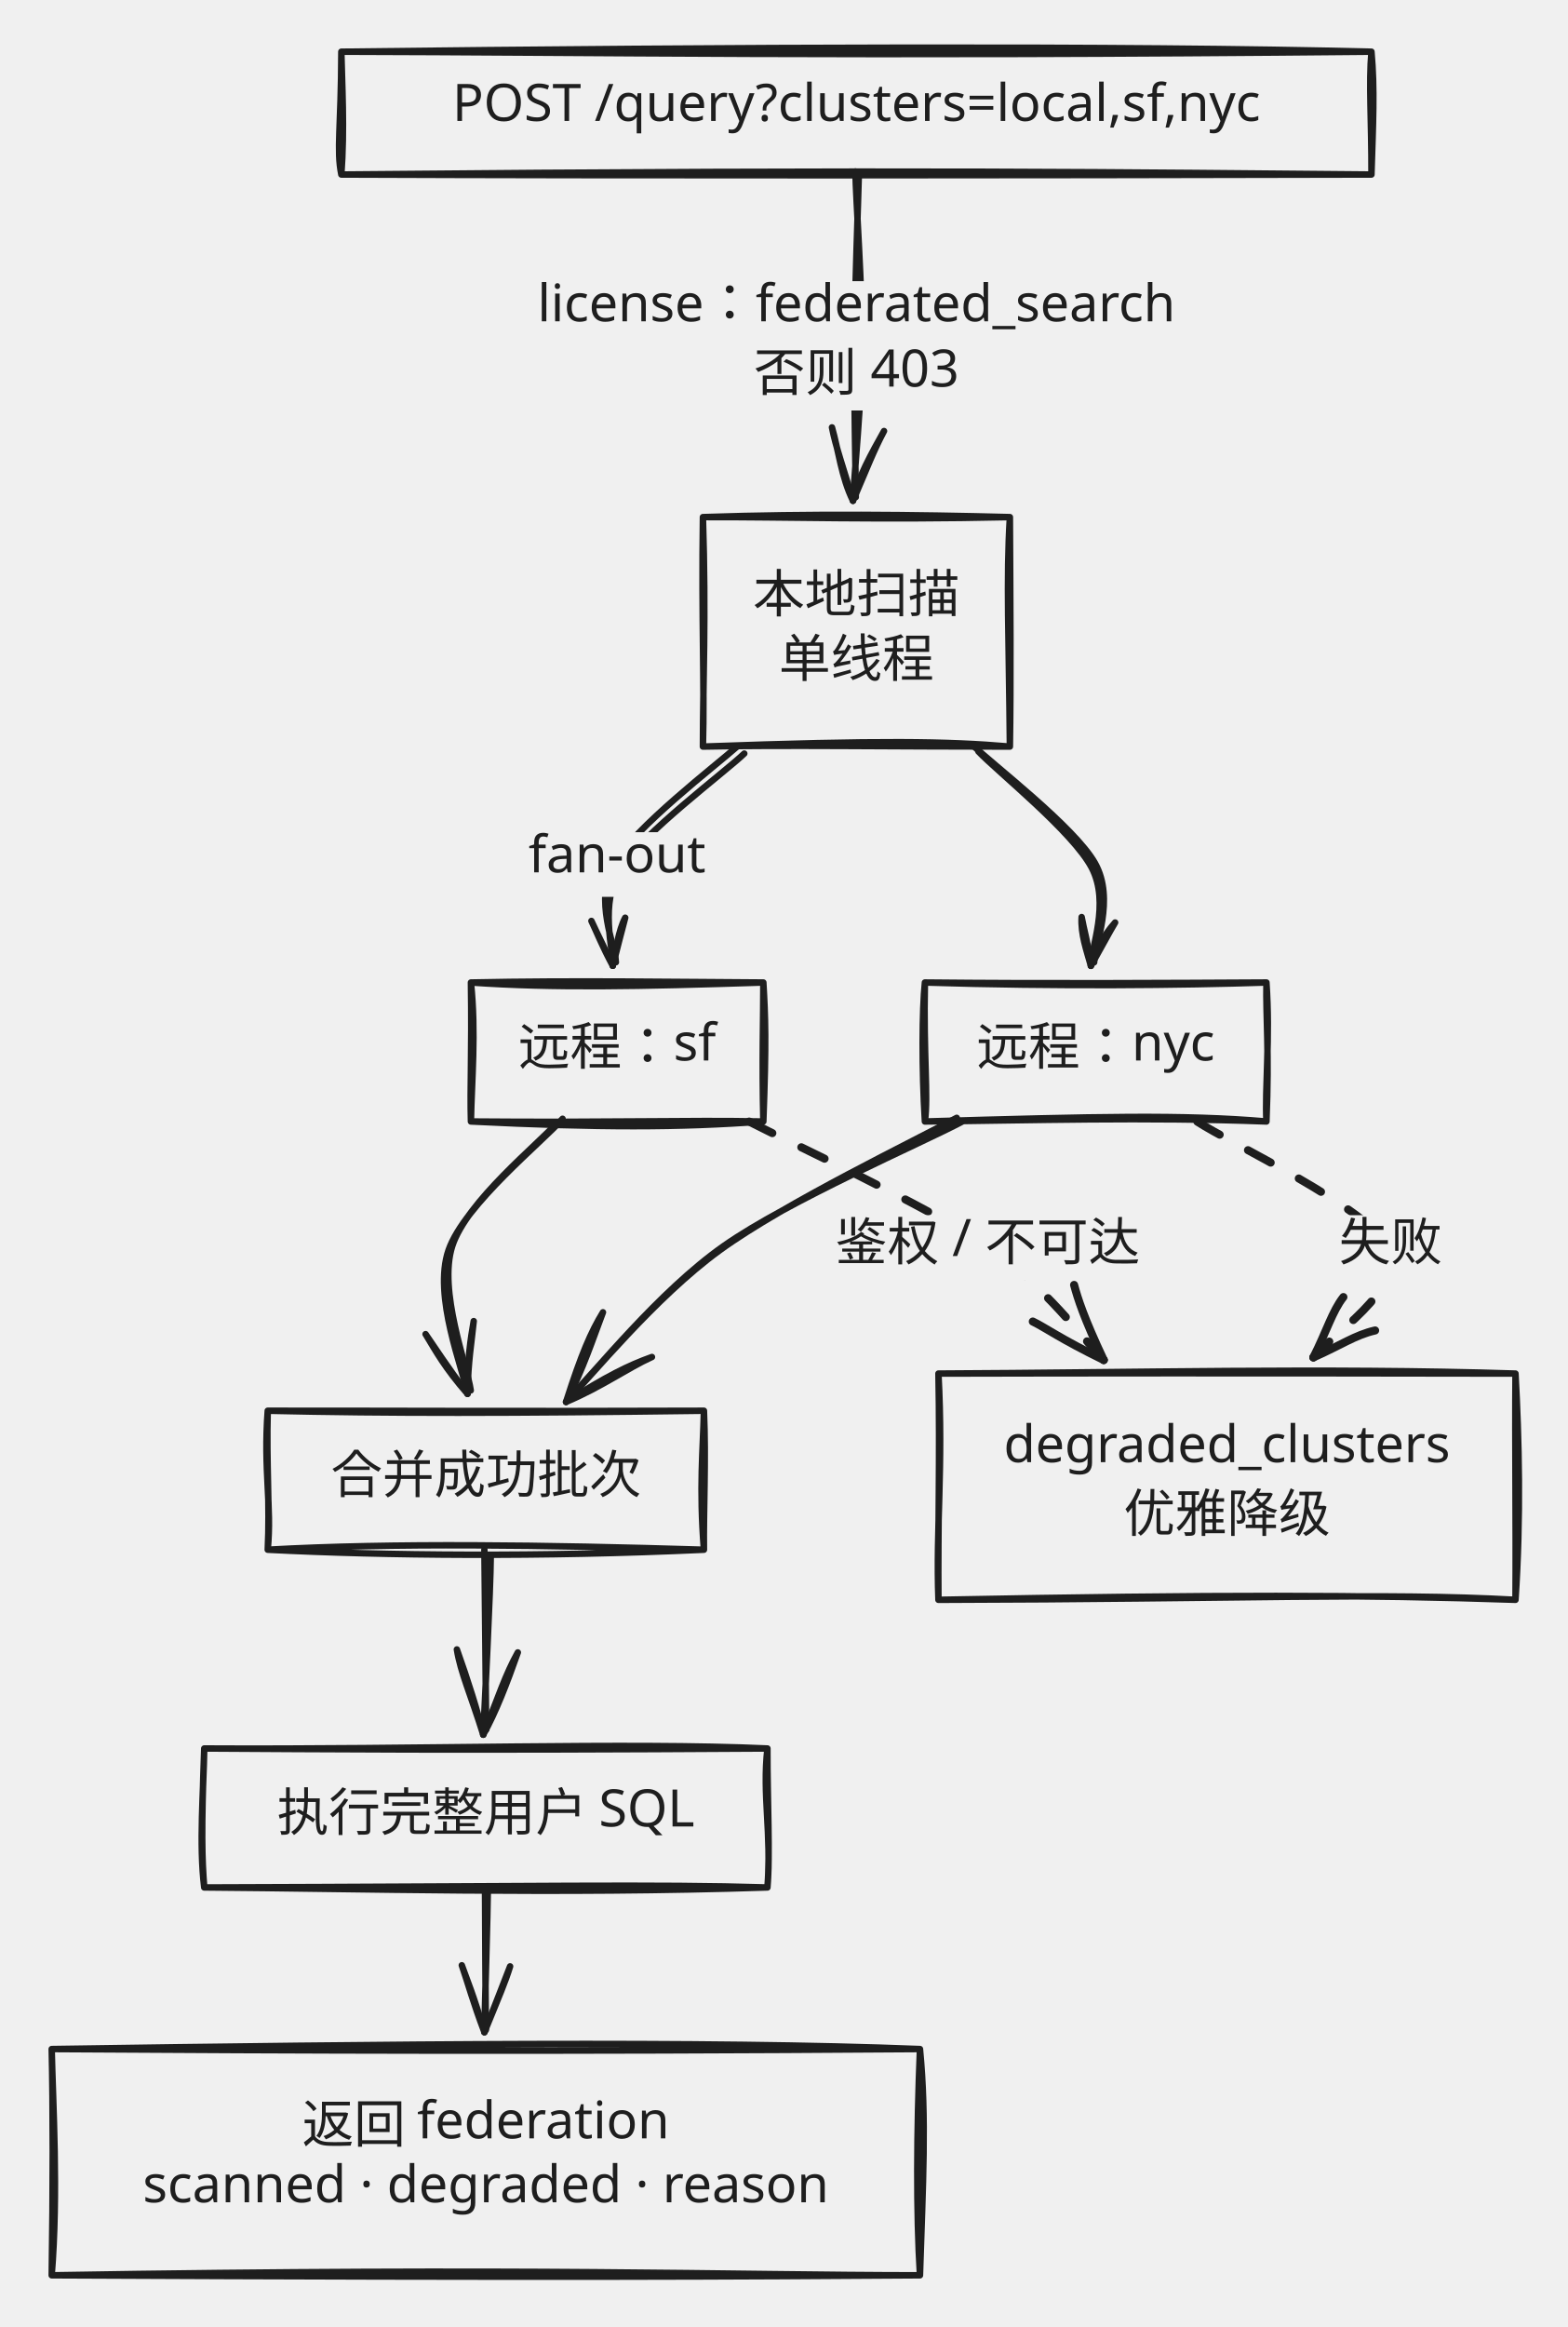
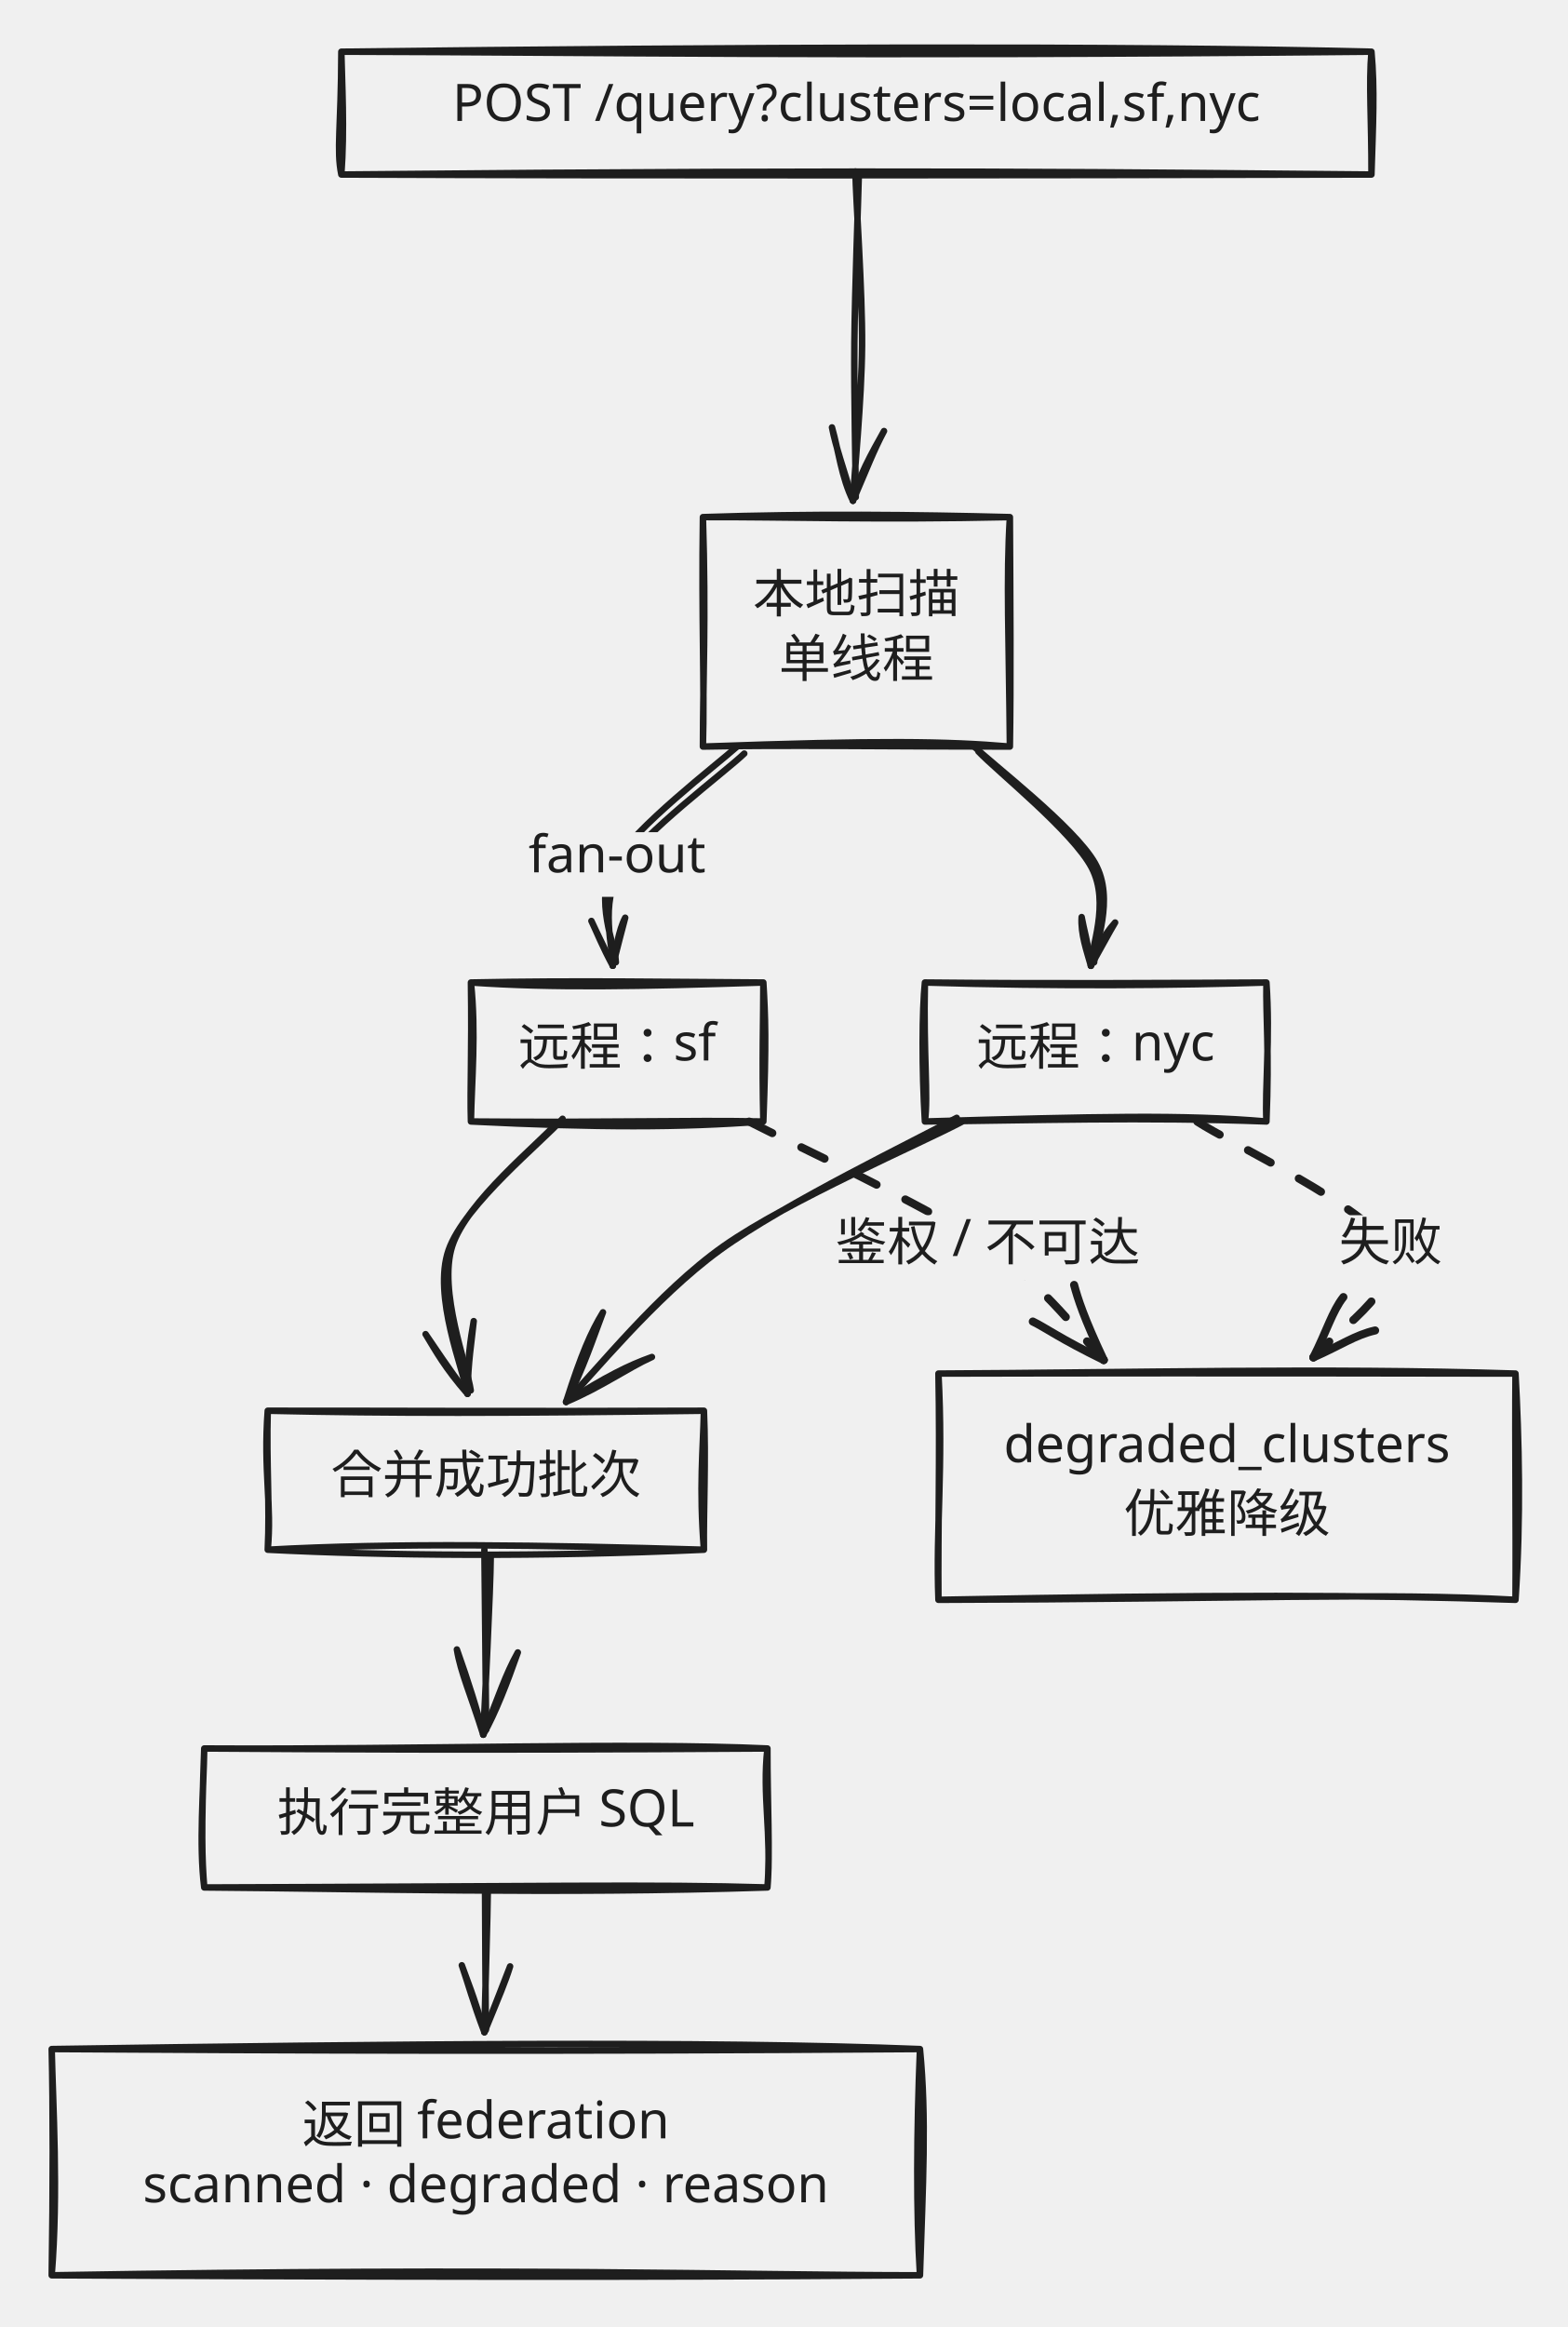
<svg xmlns="http://www.w3.org/2000/svg" version="1.1" viewBox="0 0 485.031 720">
  <defs>
    
  </defs>
  <g stroke-linecap="round" transform="translate(105.6406 16) rotate(0 159.4062 19)">
    <path d="M0 0 C77.76 0.16, 153.9 1.59, 318.81 0 M0 0 C121.61 -1.45, 241.97 -1.91, 318.81 0 M318.81 0 C317.94 9.89, 318.86 21.56, 318.81 38 M318.81 0 C319.87 11.54, 319.28 22.57, 318.81 38 M318.81 38 C204.69 38.27, 90.97 38.36, 0 38 M318.81 38 C248.17 37.4, 176.58 36.3, 0 38 M0 38 C-1.56 30.36, -0.07 23.58, 0 0 M0 38 C1.04 24.17, 0.19 9.28, 0 0" stroke="#1e1e1e" stroke-width="2" fill="none" />
  </g>
  <g stroke-linecap="round" transform="translate(217.5469 160) rotate(0 47.5 35.5)">
    <path d="M0 0 C25.47 -0.09, 53.47 0.91, 95 0 M0 0 C33.12 -1.12, 65.8 -0.76, 95 0 M95 0 C93.83 19.18, 94.71 37.74, 95 71 M95 0 C95.14 25.47, 95.33 50.98, 95 71 M95 71 C75.58 69.34, 55.04 69.02, 0 71 M95 71 C60.5 71, 23.85 70.48, 0 71 M0 71 C0.01 50.6, 0.99 31.75, 0 0 M0 71 C0.54 51.38, -0.47 32.28, 0 0" stroke="#1e1e1e" stroke-width="2" fill="none" />
  </g>
  <g stroke-linecap="round" transform="translate(145.7461 304) rotate(0 45.25 21.5)">
    <path d="M0 0 C25.7 1.77, 51.8 1.24, 90.5 0 M0 0 C31.88 -0.68, 64.64 -0.13, 90.5 0 M90.5 0 C90.51 11.22, 90.04 23.56, 90.5 43 M90.5 0 C91.12 10.41, 91.43 18.21, 90.5 43 M90.5 43 C64.54 44.93, 39.5 44.95, 0 43 M90.5 43 C66.96 42.53, 43.33 43.38, 0 43 M0 43 C0.22 30.54, 1.65 15.43, 0 0 M0 43 C-0.31 32.14, 0.32 22.37, 0 0" stroke="#1e1e1e" stroke-width="2" fill="none" />
  </g>
  <g stroke-linecap="round" transform="translate(286.2461 304) rotate(0 52.85156 21.5)">
    <path d="M0 0 C40.97 1.28, 79.87 0.84, 105.7 0 M0 0 C37.46 0.39, 76.33 0.16, 105.7 0 M105.7 0 C105.5 11, 106.61 21.01, 105.7 43 M105.7 0 C106.9 17.13, 105.18 32.87, 105.7 43 M105.7 43 C80.14 40.8, 53.22 41.46, 0 43 M105.7 43 C68.14 41.58, 32.42 42.69, 0 43 M0 43 C1.08 34.88, -0.47 22.75, 0 0 M0 43 C-0.99 26.71, -0.88 8.53, 0 0" stroke="#1e1e1e" stroke-width="2" fill="none" />
  </g>
  <g stroke-linecap="round" transform="translate(82.85938 436.5) rotate(0 67.5 21.5)">
    <path d="M0 0 C38.77 -0.02, 75.51 0.21, 135 0 M0 0 C37.44 0.85, 74.82 0.8, 135 0 M135 0 C134.74 12.08, 133.46 23.66, 135 43 M135 0 C135.67 15.09, 134.84 31.38, 135 43 M135 43 C84.54 45.31, 36.29 44.84, 0 43 M135 43 C85.78 41.52, 38.62 40.85, 0 43 M0 43 C1.33 29.4, -1.38 18.61, 0 0 M0 43 C0.69 29.05, -0.45 16.64, 0 0" stroke="#1e1e1e" stroke-width="2" fill="none" />
  </g>
  <g stroke-linecap="round" transform="translate(290.4375 425) rotate(0 89.29688 35)">
    <path d="M0 0 C60 -0.27, 119.22 -1.86, 178.59 0 M0 0 C43.95 -0.1, 88.17 -0.16, 178.59 0 M178.59 0 C179.69 20.01, 180.3 44.57, 178.59 70 M178.59 0 C178.39 22.52, 178.77 46.2, 178.59 70 M178.59 70 C137.38 67.72, 94.31 69.77, 0 70 M178.59 70 C132.74 68.44, 86.37 68.35, 0 70 M0 70 C-0.83 48.03, 1.54 28.96, 0 0 M0 70 C-0.18 47.84, 0.5 25.87, 0 0" stroke="#1e1e1e" stroke-width="2" fill="none" />
  </g>
  <g stroke-linecap="round" transform="translate(63.21094 541) rotate(0 87.14844 21.5)">
    <path d="M0 0 C66.89 0.37, 131.04 -1.93, 174.3 0 M0 0 C36.74 0.19, 73.8 0.64, 174.3 0 M174.3 0 C172.66 14.58, 175.64 26.25, 174.3 43 M174.3 0 C174.27 16.28, 175.16 32.85, 174.3 43 M174.3 43 C109.18 45.13, 46.99 43.33, 0 43 M174.3 43 C139.45 41.94, 104.35 42.69, 0 43 M0 43 C-1.68 29.65, -0.19 12.68, 0 0 M0 43 C-0.72 34.1, -0.94 25.38, 0 0" stroke="#1e1e1e" stroke-width="2" fill="none" />
  </g>
  <g stroke-linecap="round" transform="translate(16 634) rotate(0 134.3594 35)">
    <path d="M0 0 C103.11 -1.56, 203.44 -2.59, 268.72 0 M0 0 C76 0.47, 152.65 0.82, 268.72 0 M268.72 0 C270.81 21.37, 269.62 41.71, 268.72 70 M268.72 0 C267.69 25.54, 267.53 50.52, 268.72 70 M268.72 70 C209.63 69.96, 148.4 67.5, 0 70 M268.72 70 C213.21 70.37, 158.92 70.76, 0 70 M0 70 C2.08 44.54, 0.37 16.95, 0 0 M0 70 C0.42 43.22, 0.42 18.12, 0 0" stroke="#1e1e1e" stroke-width="2" fill="none" />
  </g>
  <g mask="url(#mask-RTcQNdiIyiFtSg4Mn5xo1)" stroke-linecap="round">
    <g transform="translate(265.047 54.5) rotate(0 0 49.85)">
      <path d="M0.75 -0.26 C0.55 8.2, -0.47 34.86, -0.63 51.46 C-0.78 68.05, -0.22 91.35, -0.19 99.31 M-0.31 -1.44 C-0.18 7.07, 1.88 35.47, 1.76 52.45 C1.63 69.42, -0.69 92.48, -1.06 100.43" stroke="#1e1e1e" stroke-width="2" fill="none" />
    </g>
    <g transform="translate(265.047 54.5) rotate(0 0 49.85)">
      <path d="M-7.56 77.74 C-5.58 84.62, -4.61 93.3, -1.06 100.43 M-7.56 77.74 C-6.35 83.92, -4.17 89.77, -1.06 100.43" stroke="#1e1e1e" stroke-width="2" fill="none" />
    </g>
    <g transform="translate(265.047 54.5) rotate(0 0 49.85)">
      <path d="M8.55 78.87 C4.87 85.45, 0.19 93.74, -1.06 100.43 M8.55 78.87 C5.44 84.69, 3.31 90.24, -1.06 100.43" stroke="#1e1e1e" stroke-width="2" fill="none" />
    </g>
  </g>
  <mask id="mask-RTcQNdiIyiFtSg4Mn5xo1">
    <rect x="0" y="0" fill="#fff" width="365.047" height="255.2" />
-     <rect x="180.652" y="87" fill="#000" width="168.789" height="40" opacity="1" />
  </mask>
  <g mask="url(#mask-Mia2sLsZjXis-1bW0ZINE)" stroke-linecap="round">
    <g transform="translate(228.536 231.5) rotate(0 -18.77 33.35)">
      <path d="M-0.26 -0.63 C-6.8 5.22, -32.31 24.66, -38.58 35.81 C-44.86 46.95, -38.03 61.17, -37.93 66.23 M1.81 1.66 C-4.44 7.63, -29.64 26.3, -36.42 37.24 C-43.2 48.18, -38.64 62.35, -38.89 67.31" stroke="#1e1e1e" stroke-width="2" fill="none" />
    </g>
    <g transform="translate(228.536 231.5) rotate(0 -18.77 33.35)">
      <path d="M-45.5 53.45 C-43.85 57.09, -40.93 62.89, -38.89 67.31 M-45.5 53.45 C-43.76 57.09, -42.21 61.14, -38.89 67.31" stroke="#1e1e1e" stroke-width="2" fill="none" />
    </g>
    <g transform="translate(228.536 231.5) rotate(0 -18.77 33.35)">
      <path d="M-35.04 52.45 C-37.13 56.42, -37.95 62.58, -38.89 67.31 M-35.04 52.45 C-36.04 56.3, -37.22 60.61, -38.89 67.31" stroke="#1e1e1e" stroke-width="2" fill="none" />
    </g>
  </g>
  <mask id="mask-Mia2sLsZjXis-1bW0ZINE">
    <rect x="0" y="0" fill="#fff" width="366.076" height="399.2" />
    <rect x="167.894" y="257.5" fill="#000" width="46.203" height="20" opacity="1" />
  </mask>
  <g stroke-linecap="round">
    <g transform="translate(301.558 231.5) rotate(0 18.77 33.35)">
      <path d="M-0.63 -1.04 C5.47 4.93, 31.06 24.4, 37.35 35.61 C43.63 46.83, 37.13 61.05, 37.07 66.25 M1.25 1.02 C7.11 7.19, 30.5 25.9, 36.3 36.95 C42.1 48, 35.95 62.17, 36.06 67.33" stroke="#1e1e1e" stroke-width="2" fill="none" />
    </g>
    <g transform="translate(301.558 231.5) rotate(0 18.77 33.35)">
      <path d="M33.2 52.25 C32.87 57.49, 34.75 62.61, 36.06 67.33 M33.2 52.25 C33.88 56.1, 35.06 59.57, 36.06 67.33" stroke="#1e1e1e" stroke-width="2" fill="none" />
    </g>
    <g transform="translate(301.558 231.5) rotate(0 18.77 33.35)">
      <path d="M43.56 53.94 C39.48 58.51, 37.6 63.02, 36.06 67.33 M43.56 53.94 C41.53 57.35, 39.98 60.38, 36.06 67.33" stroke="#1e1e1e" stroke-width="2" fill="none" />
    </g>
  </g>
  <mask />
  <g stroke-linecap="round">
    <g transform="translate(173.501 347.5) rotate(0 -16.571 41.625)">
      <path d="M-1.04 -0.19 C-6.59 6.25, -29.07 24.22, -33.53 38.03 C-37.99 51.85, -28.85 75.18, -27.81 82.71 M0.61 -1.34 C-5.11 5.32, -29.78 25.14, -34.68 39.33 C-39.58 53.51, -30.09 76.25, -28.81 83.75" stroke="#1e1e1e" stroke-width="2" fill="none" />
    </g>
    <g transform="translate(173.501 347.5) rotate(0 -16.571 41.625)">
      <path d="M-41.79 65.3 C-38.59 69.91, -35.43 74.94, -28.81 83.75 M-41.79 65.3 C-38.6 70.56, -35.93 75.57, -28.81 83.75" stroke="#1e1e1e" stroke-width="2" fill="none" />
    </g>
    <g transform="translate(173.501 347.5) rotate(0 -16.571 41.625)">
      <path d="M-26.89 61.27 C-27.86 66.87, -28.85 73.03, -28.81 83.75 M-26.89 61.27 C-27.51 67.56, -28.64 73.6, -28.81 83.75" stroke="#1e1e1e" stroke-width="2" fill="none" />
    </g>
  </g>
  <mask />
  <g stroke-linecap="round">
    <g transform="translate(297.841 347.5) rotate(0 -60.5345 42.4025)">
      <path d="M-0.19 -0.39 C-12.41 6.13, -53.66 23.84, -73.9 38.05 C-94.13 52.27, -113.74 77.14, -121.61 84.9 M-1.75 -1.63 C-14.11 5.14, -54.94 24.7, -75.09 39.35 C-95.24 54, -115.03 78.56, -122.65 86.27" stroke="#1e1e1e" stroke-width="2" fill="none" />
    </g>
    <g transform="translate(297.841 347.5) rotate(0 -60.5345 42.4025)">
      <path d="M-111.23 58.54 C-114.94 64.62, -117.88 71.38, -122.65 86.27 M-111.23 58.54 C-114.2 66.28, -117.42 76.32, -122.65 86.27" stroke="#1e1e1e" stroke-width="2" fill="none" />
    </g>
    <g transform="translate(297.841 347.5) rotate(0 -60.5345 42.4025)">
      <path d="M-96.07 72.37 C-103.42 75, -110.12 78.33, -122.65 86.27 M-96.07 72.37 C-103.72 75.83, -111.61 81.61, -122.65 86.27" stroke="#1e1e1e" stroke-width="2" fill="none" />
    </g>
  </g>
  <mask />
  <g mask="url(#mask-wapCRA8mGW8320IZ3MGxX)" stroke-linecap="round">
    <g transform="translate(232.253 347.5) rotate(0 54.621 36.6525)">
      <path d="M-0.39 -0.47 C11.95 5.89, 54.69 25.67, 72.98 37.96 C91.27 50.26, 103.33 67.3, 109.34 73.3" stroke="#1e1e1e" stroke-width="2.5" fill="none" stroke-dasharray="8 10" />
    </g>
    <g transform="translate(232.253 347.5) rotate(0 54.621 36.6525)">
      <path d="M87.39 61.4 C91.27 63.26, 95.83 66.71, 109.34 73.3" stroke="#1e1e1e" stroke-width="2.5" fill="none" />
    </g>
    <g transform="translate(232.253 347.5) rotate(0 54.621 36.6525)">
      <path d="M100.17 50.07 C101.31 54.3, 103.15 60.16, 109.34 73.3" stroke="#1e1e1e" stroke-width="2.5" fill="none" />
    </g>
  </g>
  <mask id="mask-wapCRA8mGW8320IZ3MGxX">
    <rect x="0" y="0" fill="#fff" width="442.495" height="521.805" />
    <rect x="259.461" y="376" fill="#000" width="92.445" height="20" opacity="1" />
  </mask>
  <g mask="url(#mask-IFfDNQGVZnGq_rSdItEHw)" stroke-linecap="round">
    <g transform="translate(371.034 347.5) rotate(0 29.6685 36.3325)">
      <path d="M-0.47 -0.45 C9.37 6.05, 52.81 26.44, 58.8 38.6 C64.79 50.76, 39.23 66.97, 35.45 72.49" stroke="#1e1e1e" stroke-width="2.5" fill="none" stroke-dasharray="8 10" />
    </g>
    <g transform="translate(371.034 347.5) rotate(0 29.6685 36.3325)">
      <path d="M44.73 53.83 C41.29 58.2, 39.57 64.37, 35.45 72.49" stroke="#1e1e1e" stroke-width="2.5" fill="none" />
    </g>
    <g transform="translate(371.034 347.5) rotate(0 29.6685 36.3325)">
      <path d="M54.55 64.16 C48.36 65.56, 43.85 68.8, 35.45 72.49" stroke="#1e1e1e" stroke-width="2.5" fill="none" />
    </g>
  </g>
  <mask id="mask-IFfDNQGVZnGq_rSdItEHw">
    <rect x="0" y="0" fill="#fff" width="529.871" height="521.165" />
    <rect x="414.371" y="376" fill="#000" width="32" height="20" opacity="1" />
  </mask>
  <g stroke-linecap="round">
    <g transform="translate(150.359 480) rotate(0 0 27.6)">
      <path d="M-0.45 -0.54 C-0.37 8.74, 0.05 45.79, 0.1 55.19 M1.52 1.8 C1.48 11.32, -0.37 48.05, -0.8 56.73" stroke="#1e1e1e" stroke-width="2" fill="none" />
    </g>
    <g transform="translate(150.359 480) rotate(0 0 27.6)">
      <path d="M-8.96 30.36 C-7.77 37.62, -4.7 44.22, -0.8 56.73 M-8.96 30.36 C-5.56 39.91, -2.48 49.57, -0.8 56.73" stroke="#1e1e1e" stroke-width="2" fill="none" />
    </g>
    <g transform="translate(150.359 480) rotate(0 0 27.6)">
      <path d="M9.9 31.28 C6.04 38.22, 4.06 44.58, -0.8 56.73 M9.9 31.28 C6.6 40.66, 3 50, -0.8 56.73" stroke="#1e1e1e" stroke-width="2" fill="none" />
    </g>
  </g>
  <mask />
  <g stroke-linecap="round">
    <g transform="translate(150.359 584.5) rotate(0 0 21.85)">
      <path d="M-0.25 0.05 C-0.21 7.35, -0.1 36.42, 0 43.62 M0.63 -0.41 C0.61 7, -0.35 36.93, -0.44 44.28" stroke="#1e1e1e" stroke-width="2" fill="none" />
    </g>
    <g transform="translate(150.359 584.5) rotate(0 0 21.85)">
      <path d="M-7.43 23.58 C-5.56 28.99, -3.97 34.95, -0.44 44.28 M-7.43 23.58 C-5.67 28.58, -3.97 32.3, -0.44 44.28" stroke="#1e1e1e" stroke-width="2" fill="none" />
    </g>
    <g transform="translate(150.359 584.5) rotate(0 0 21.85)">
      <path d="M7.51 23.92 C5.48 29.21, 3.17 35.09, -0.44 44.28 M7.51 23.92 C5.96 28.9, 4.36 32.55, -0.44 44.28" stroke="#1e1e1e" stroke-width="2" fill="none" />
    </g>
  </g>
  <mask />
  <g transform="translate(153.6719 25) rotate(0 111.375 10)">
    <text x="111.375" y="0" font-family="Virgil, Segoe UI Emoji" font-size="16px" fill="#1e1e1e" text-anchor="middle" style="white-space: pre;" direction="ltr" dominant-baseline="text-before-edge">POST /query?clusters=local,sf,nyc</text>
  </g>
  <g transform="translate(233.0469 175.5) rotate(0 32 20)">
    <text x="32" y="0" font-family="Virgil, Segoe UI Emoji" font-size="16px" fill="#1e1e1e" text-anchor="middle" style="white-space: pre;" direction="ltr" dominant-baseline="text-before-edge">本地扫描</text>
    <text x="32" y="20" font-family="Virgil, Segoe UI Emoji" font-size="16px" fill="#1e1e1e" text-anchor="middle" style="white-space: pre;" direction="ltr" dominant-baseline="text-before-edge">单线程</text>
  </g>
  <g transform="translate(161.2188 315.5) rotate(0 29.77734 10)">
    <text x="29.777" y="0" font-family="Virgil, Segoe UI Emoji" font-size="16px" fill="#1e1e1e" text-anchor="middle" style="white-space: pre;" direction="ltr" dominant-baseline="text-before-edge">远程：sf</text>
  </g>
  <g transform="translate(303.5469 315.5) rotate(0 35.55078 10)">
    <text x="35.551" y="0" font-family="Virgil, Segoe UI Emoji" font-size="16px" fill="#1e1e1e" text-anchor="middle" style="white-space: pre;" direction="ltr" dominant-baseline="text-before-edge">远程：nyc</text>
  </g>
  <g transform="translate(102.3594 448) rotate(0 48 10)">
    <text x="48" y="0" font-family="Virgil, Segoe UI Emoji" font-size="16px" fill="#1e1e1e" text-anchor="middle" style="white-space: pre;" direction="ltr" dominant-baseline="text-before-edge">合并成功批次</text>
  </g>
  <g transform="translate(321.9805 440) rotate(0 57.75391 20)">
    <text x="57.754" y="0" font-family="Virgil, Segoe UI Emoji" font-size="16px" fill="#1e1e1e" text-anchor="middle" style="white-space: pre;" direction="ltr" dominant-baseline="text-before-edge">degraded_clusters</text>
    <text x="57.754" y="20" font-family="Virgil, Segoe UI Emoji" font-size="16px" fill="#1e1e1e" text-anchor="middle" style="white-space: pre;" direction="ltr" dominant-baseline="text-before-edge">优雅降级</text>
  </g>
  <g transform="translate(85.24609 552.5) rotate(0 65.11328 10)">
    <text x="65.113" y="0" font-family="Virgil, Segoe UI Emoji" font-size="16px" fill="#1e1e1e" text-anchor="middle" style="white-space: pre;" direction="ltr" dominant-baseline="text-before-edge">执行完整用户 SQL</text>
  </g>
  <g transform="translate(62.39844 649) rotate(0 87.96094 20)">
    <text x="87.961" y="0" font-family="Virgil, Segoe UI Emoji" font-size="16px" fill="#1e1e1e" text-anchor="middle" style="white-space: pre;" direction="ltr" dominant-baseline="text-before-edge">返回 federation</text>
    <text x="87.961" y="20" font-family="Virgil, Segoe UI Emoji" font-size="16px" fill="#1e1e1e" text-anchor="middle" style="white-space: pre;" direction="ltr" dominant-baseline="text-before-edge">scanned · degraded · reason</text>
  </g>
-   <g transform="translate(180.6525 87) rotate(0 84.74652 16.99509)">
-     <text x="84.395" y="0" font-family="Virgil, Segoe UI Emoji" font-size="16px" fill="#1e1e1e" text-anchor="middle" style="white-space: pre;" direction="ltr" dominant-baseline="text-before-edge">license：federated_search</text>
-     <text x="84.395" y="20" font-family="Virgil, Segoe UI Emoji" font-size="16px" fill="#1e1e1e" text-anchor="middle" style="white-space: pre;" direction="ltr" dominant-baseline="text-before-edge">否则 403</text>
-   </g>
  <g transform="translate(167.8944 257.5) rotate(0 40.92886 7.340522)">
    <text x="23.102" y="0" font-family="Virgil, Segoe UI Emoji" font-size="16px" fill="#1e1e1e" text-anchor="middle" style="white-space: pre;" direction="ltr" dominant-baseline="text-before-edge">fan-out</text>
  </g>
  <g transform="translate(259.4613 376) rotate(0 27.26946 7.915233)">
    <text x="46.223" y="0" font-family="Virgil, Segoe UI Emoji" font-size="16px" fill="#1e1e1e" text-anchor="middle" style="white-space: pre;" direction="ltr" dominant-baseline="text-before-edge">鉴权 / 不可达</text>
  </g>
  <g transform="translate(414.371 376) rotate(0 -13.71781 7.519667)">
    <text x="16" y="0" font-family="Virgil, Segoe UI Emoji" font-size="16px" fill="#1e1e1e" text-anchor="middle" style="white-space: pre;" direction="ltr" dominant-baseline="text-before-edge">失败</text>
  </g>
</svg>
